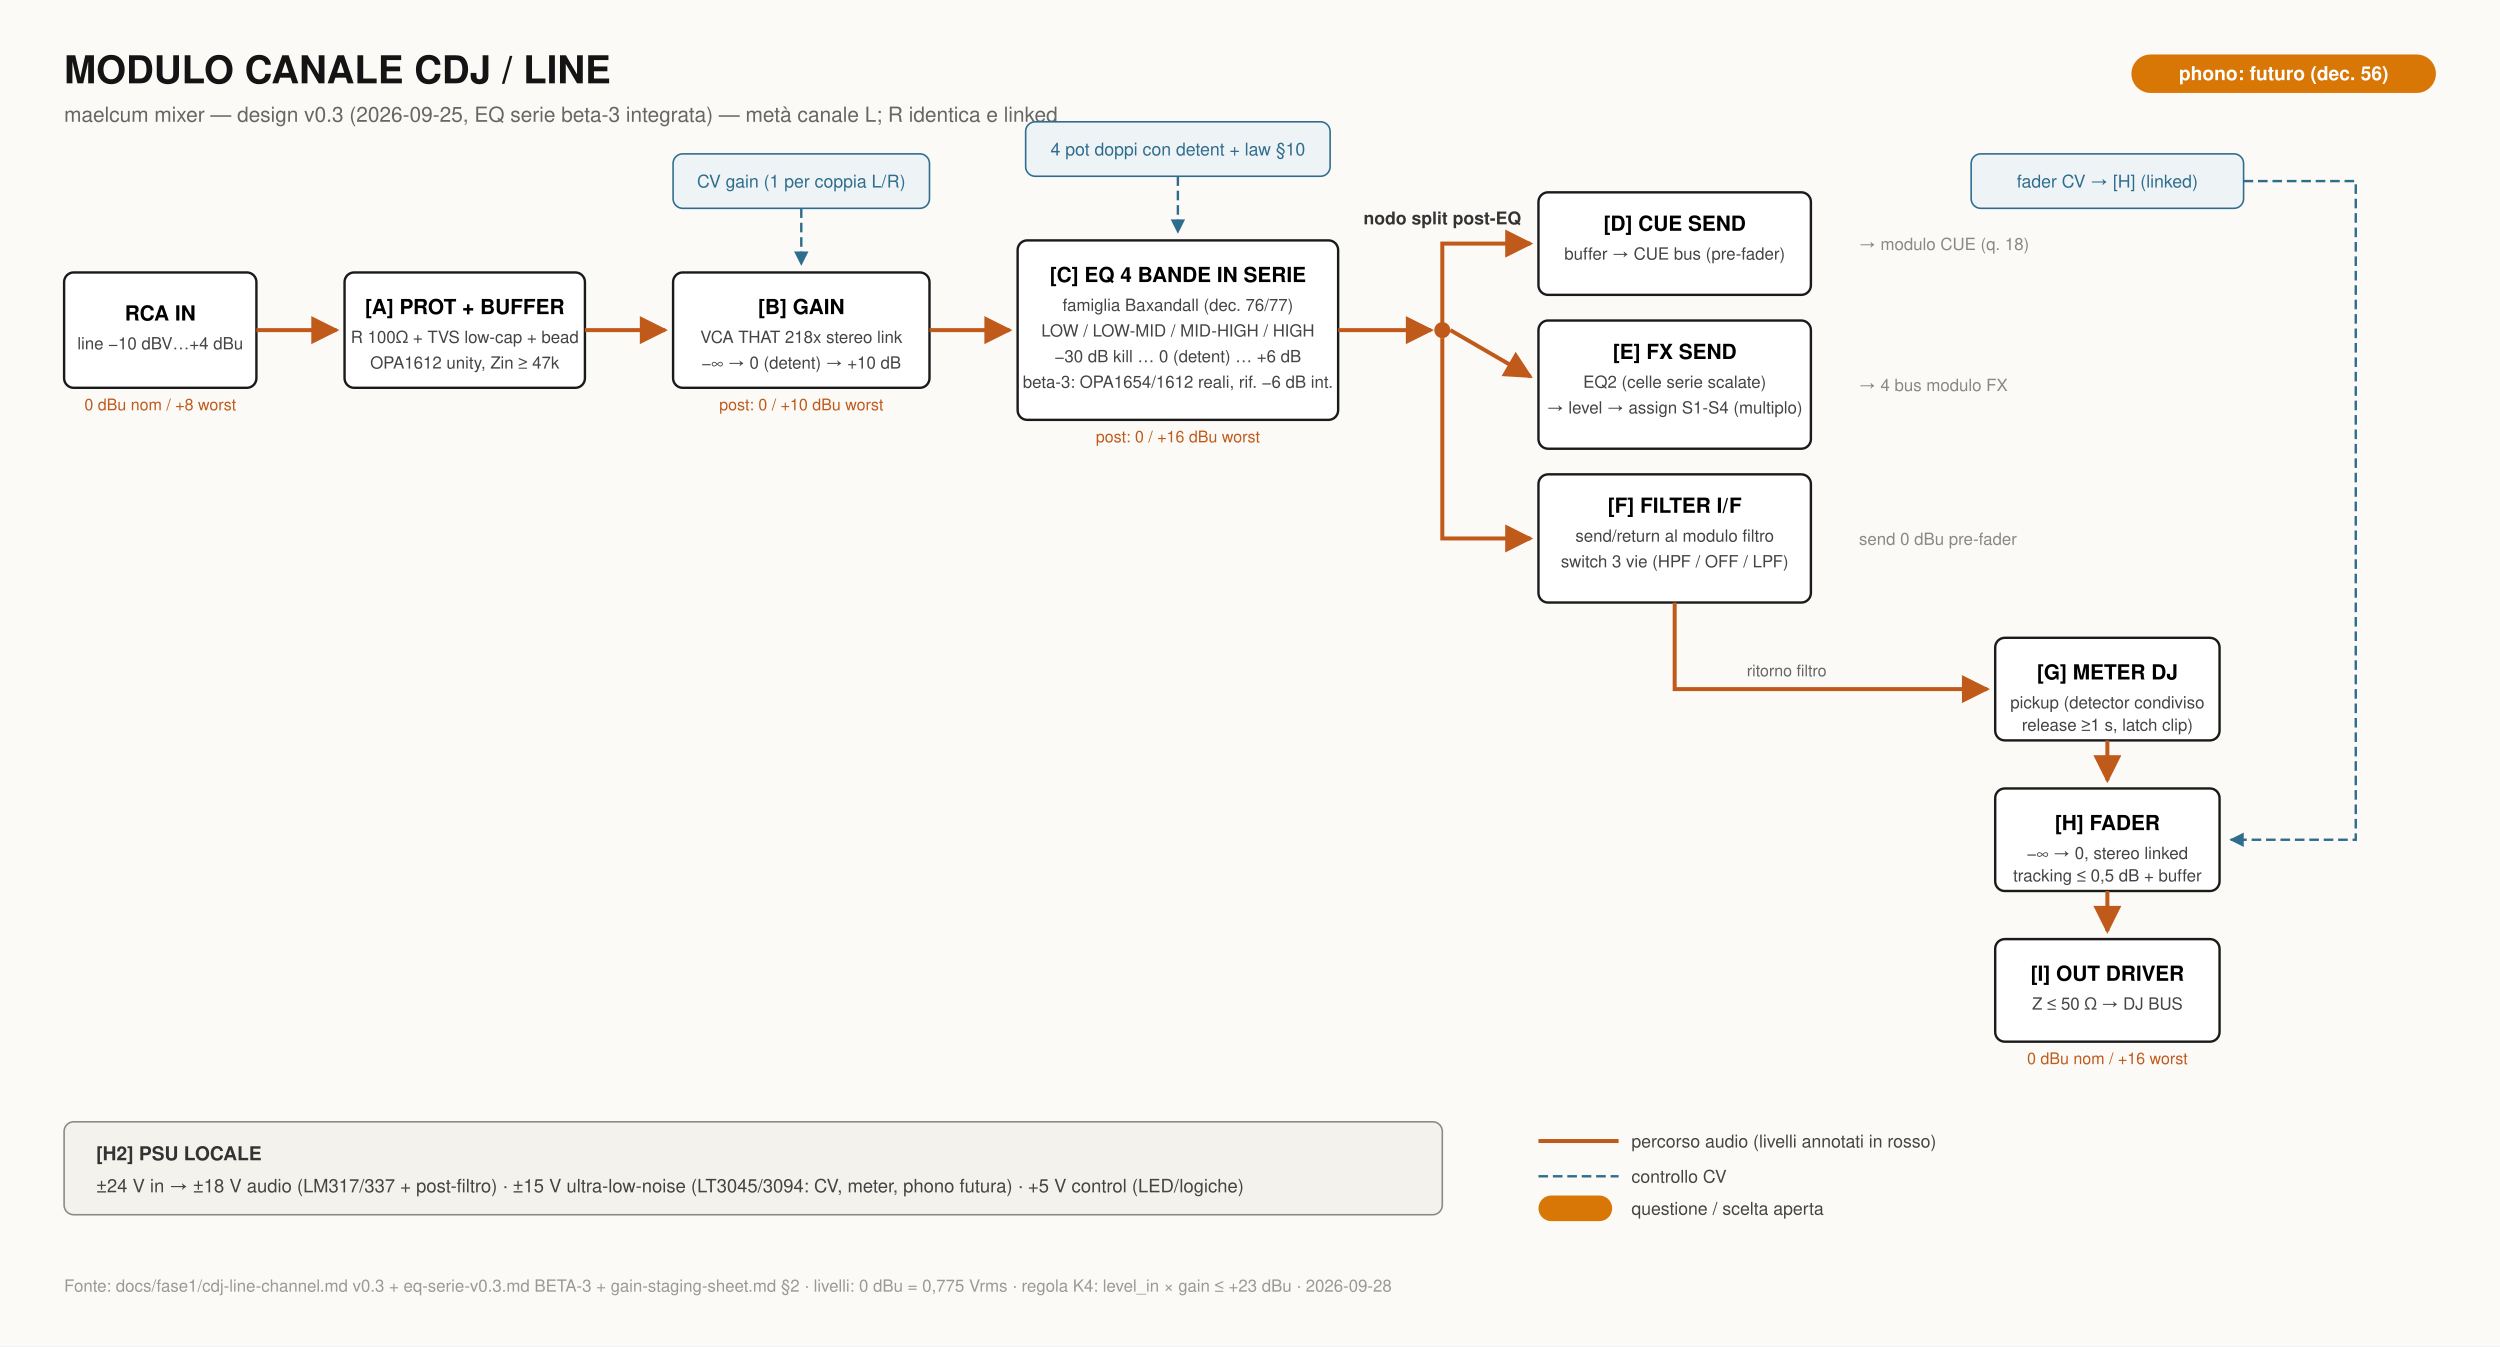
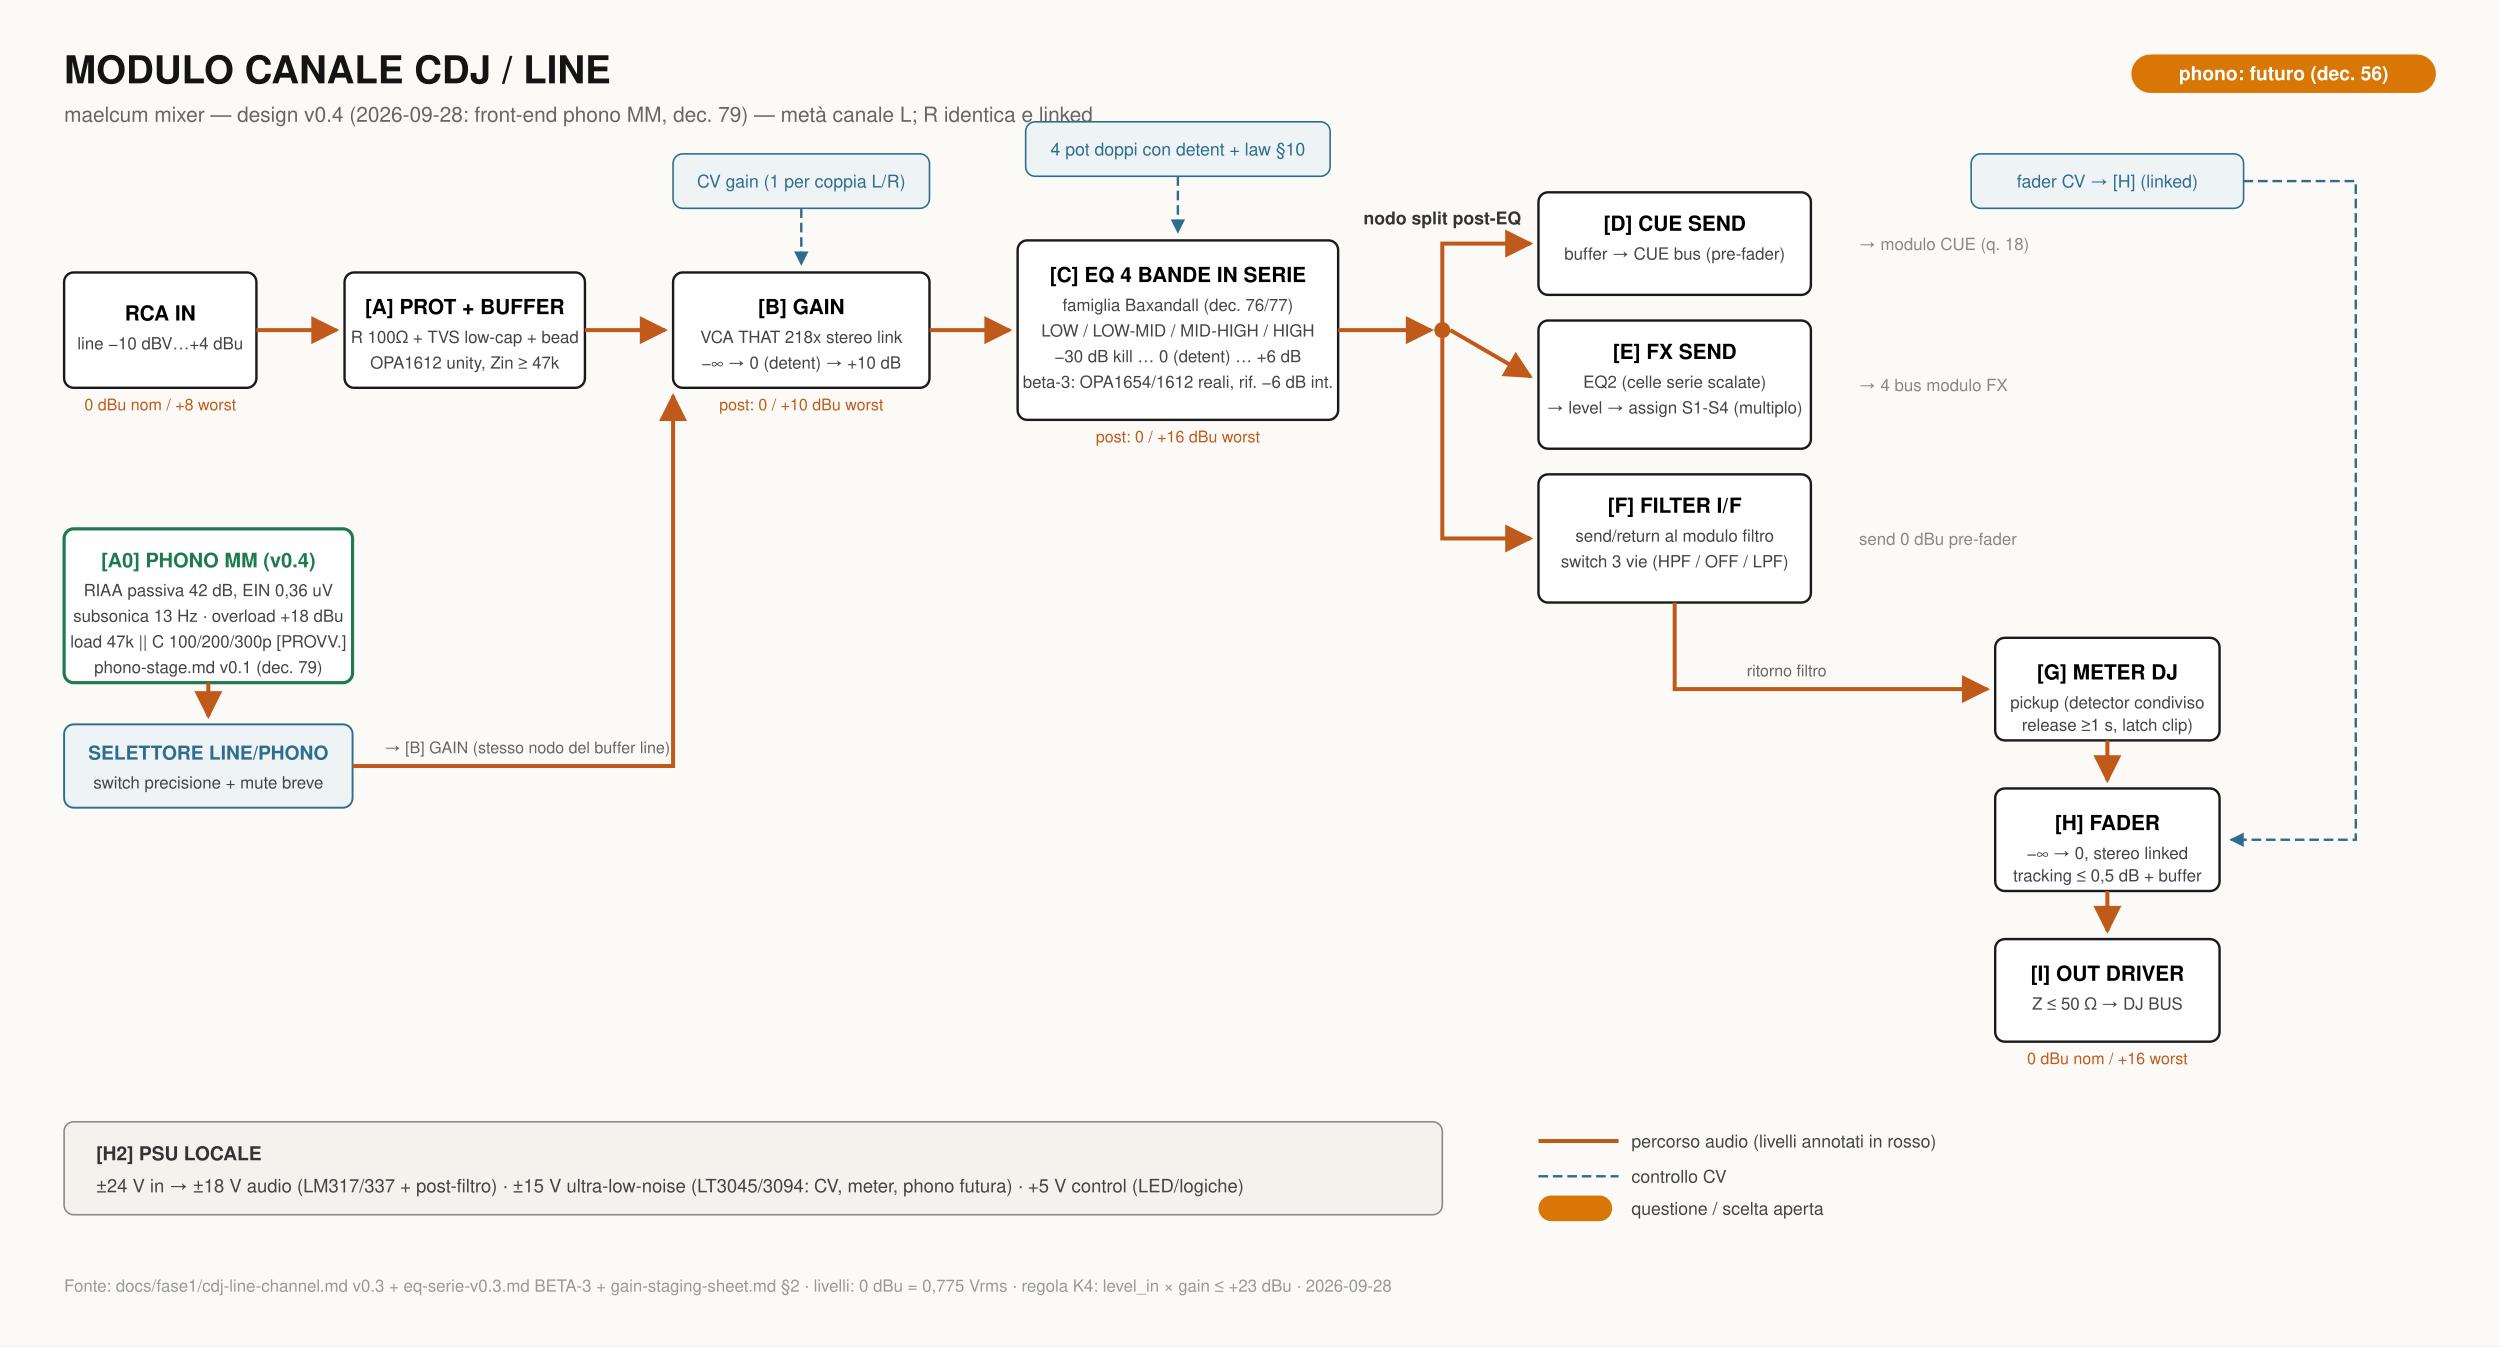
<svg xmlns="http://www.w3.org/2000/svg" viewBox="0 0 1560 840" font-family="Helvetica Neue, Helvetica, Arial, sans-serif">
  <defs>
    <marker id="ar" viewBox="0 0 10 10" refX="9" refY="5" markerWidth="7" markerHeight="7" orient="auto-start-reverse">
      <path d="M0,0 L10,5 L0,10 z" fill="#C05A1B" />
    </marker>
    <marker id="arw" viewBox="0 0 10 10" refX="9" refY="5" markerWidth="6" markerHeight="6" orient="auto-start-reverse">
      <path d="M0,0 L10,5 L0,10 z" fill="#2F6D8E" />
    </marker>
  </defs>
  <rect width="1560" height="840" fill="#FBFAF7" />
  <text x="40" y="52" font-size="24" font-weight="700" fill="#141414">MODULO CANALE CDJ / LINE</text>
-   <text x="40" y="76" font-size="13" fill="#666">maelcum mixer — design v0.3 (2026-09-25, EQ serie beta-3 integrata) — metà canale L; R identica e linked</text>
+   <text x="40" y="76" font-size="13" fill="#666">maelcum mixer — design v0.4 (2026-09-28: front-end phono MM, dec. 79) — metà canale L; R identica e linked</text>
  <rect x="1330" y="34" width="190" height="24" rx="12" fill="#D97706" />
  <text x="1425" y="50" font-size="12" font-weight="600" fill="#fff" text-anchor="middle">phono: futuro (dec. 56)</text>
+   <rect x="40" y="330" width="180" height="96" rx="6" fill="#fff" stroke="#1F7A4D" stroke-width="2" />
+   <text x="130" y="354" font-size="12.5" font-weight="700" fill="#1F7A4D" text-anchor="middle">[A0] PHONO MM (v0.4)</text>
+   <text x="130" y="372" font-size="10.5" fill="#444" text-anchor="middle">RIAA passiva 42 dB, EIN 0,36 uV</text>
+   <text x="130" y="388" font-size="10.5" fill="#444" text-anchor="middle">subsonica 13 Hz · overload +18 dBu</text>
+   <text x="130" y="404" font-size="10.5" fill="#444" text-anchor="middle">load 47k || C 100/200/300p [PROVV.]</text>
+   <text x="130" y="420" font-size="10.5" fill="#444" text-anchor="middle">phono-stage.md v0.1 (dec. 79)</text>
+   <rect x="40" y="452" width="180" height="52" rx="6" fill="#EEF3F6" stroke="#2F6D8E" stroke-width="1.2" />
+   <text x="130" y="474" font-size="12" font-weight="700" fill="#2F6D8E" text-anchor="middle">SELETTORE LINE/PHONO</text>
+   <text x="130" y="492" font-size="10.5" fill="#444" text-anchor="middle">switch precisione + mute breve</text>
+   <path d="M 130 426 L 130 447" stroke="#C05A1B" stroke-width="2.5" fill="none" marker-end="url(#ar)" />
+   <path d="M 220 478 L 420 478 L 420 247" stroke="#C05A1B" stroke-width="2.5" fill="none" marker-end="url(#ar)" />
+   <text x="240" y="470" font-size="10" fill="#666">→ [B] GAIN (stesso nodo del buffer line)</text>
  <g>
    <rect x="40" y="170" width="120" height="72" rx="6" fill="#fff" stroke="#1A1A1A" stroke-width="1.5" />
    <text x="100" y="200" font-size="13" font-weight="700" text-anchor="middle">RCA IN</text>
    <text x="100" y="218" font-size="10.5" fill="#444" text-anchor="middle">line −10 dBV…+4 dBu</text>
    <text x="100" y="256" font-size="10" fill="#C05A1B" text-anchor="middle">0 dBu nom / +8 worst</text>
    <rect x="215" y="170" width="150" height="72" rx="6" fill="#fff" stroke="#1A1A1A" stroke-width="1.5" />
    <text x="290" y="196" font-size="13" font-weight="700" text-anchor="middle">[A] PROT + BUFFER</text>
    <text x="290" y="214" font-size="10.5" fill="#444" text-anchor="middle">R 100Ω + TVS low-cap + bead</text>
    <text x="290" y="230" font-size="10.5" fill="#444" text-anchor="middle">OPA1612 unity, Zin ≥ 47k</text>
    <rect x="420" y="170" width="160" height="72" rx="6" fill="#fff" stroke="#1A1A1A" stroke-width="1.5" />
    <text x="500" y="196" font-size="13" font-weight="700" text-anchor="middle">[B] GAIN</text>
    <text x="500" y="214" font-size="10.5" fill="#444" text-anchor="middle">VCA THAT 218x stereo link</text>
    <text x="500" y="230" font-size="10.5" fill="#444" text-anchor="middle">−∞ → 0 (detent) → +10 dB</text>
    <text x="500" y="256" font-size="10" fill="#C05A1B" text-anchor="middle">post: 0 / +10 dBu worst</text>
    <rect x="635" y="150" width="200" height="112" rx="6" fill="#fff" stroke="#1A1A1A" stroke-width="1.5" />
    <text x="735" y="176" font-size="13" font-weight="700" text-anchor="middle">[C] EQ 4 BANDE IN SERIE</text>
    <text x="735" y="194" font-size="10.5" fill="#444" text-anchor="middle">famiglia Baxandall (dec. 76/77)</text>
    <text x="735" y="210" font-size="10.5" fill="#444" text-anchor="middle">LOW / LOW-MID / MID-HIGH / HIGH</text>
    <text x="735" y="226" font-size="10.5" fill="#444" text-anchor="middle">−30 dB kill … 0 (detent) … +6 dB</text>
    <text x="735" y="242" font-size="10.5" fill="#444" text-anchor="middle">beta-3: OPA1654/1612 reali, rif. −6 dB int.</text>
    <text x="735" y="276" font-size="10" fill="#C05A1B" text-anchor="middle">post: 0 / +16 dBu worst</text>
    <circle cx="900" cy="206" r="5" fill="#C05A1B" />
    <text x="900" y="140" font-size="11" font-weight="600" fill="#333" text-anchor="middle">nodo split post-EQ</text>
    <rect x="960" y="120" width="170" height="64" rx="6" fill="#fff" stroke="#1A1A1A" stroke-width="1.5" />
    <text x="1045" y="144" font-size="13" font-weight="700" text-anchor="middle">[D] CUE SEND</text>
    <text x="1045" y="162" font-size="10.5" fill="#444" text-anchor="middle">buffer → CUE bus (pre-fader)</text>
    <text x="1160" y="156" font-size="10.5" fill="#888">→ modulo CUE (q. 18)</text>
    <rect x="960" y="200" width="170" height="80" rx="6" fill="#fff" stroke="#1A1A1A" stroke-width="1.5" />
    <text x="1045" y="224" font-size="13" font-weight="700" text-anchor="middle">[E] FX SEND</text>
    <text x="1045" y="242" font-size="10.5" fill="#444" text-anchor="middle">EQ2 (celle serie scalate)</text>
    <text x="1045" y="258" font-size="10.5" fill="#444" text-anchor="middle">→ level → assign S1-S4 (multiplo)</text>
    <text x="1160" y="244" font-size="10.5" fill="#888">→ 4 bus modulo FX</text>
    <rect x="960" y="296" width="170" height="80" rx="6" fill="#fff" stroke="#1A1A1A" stroke-width="1.5" />
    <text x="1045" y="320" font-size="13" font-weight="700" text-anchor="middle">[F] FILTER I/F</text>
    <text x="1045" y="338" font-size="10.5" fill="#444" text-anchor="middle">send/return al modulo filtro</text>
    <text x="1045" y="354" font-size="10.5" fill="#444" text-anchor="middle">switch 3 vie (HPF / OFF / LPF)</text>
    <text x="1160" y="340" font-size="10.5" fill="#888">send 0 dBu pre-fader</text>
    <path d="M 1045 376 L 1045 430 L 1240 430" fill="none" stroke="#C05A1B" stroke-width="2.5" marker-end="url(#ar)" />
    <text x="1090" y="422" font-size="10" fill="#666">ritorno filtro</text>
    <rect x="1245" y="398" width="140" height="64" rx="6" fill="#fff" stroke="#1A1A1A" stroke-width="1.5" />
    <text x="1315" y="424" font-size="13" font-weight="700" text-anchor="middle">[G] METER DJ</text>
    <text x="1315" y="442" font-size="10.5" fill="#444" text-anchor="middle">pickup (detector condiviso</text>
    <text x="1315" y="456" font-size="10.5" fill="#444" text-anchor="middle">release ≥1 s, latch clip)</text>
    <rect x="1245" y="492" width="140" height="64" rx="6" fill="#fff" stroke="#1A1A1A" stroke-width="1.5" />
    <text x="1315" y="518" font-size="13" font-weight="700" text-anchor="middle">[H] FADER</text>
    <text x="1315" y="536" font-size="10.5" fill="#444" text-anchor="middle">−∞ → 0, stereo linked</text>
    <text x="1315" y="550" font-size="10.5" fill="#444" text-anchor="middle">tracking ≤ 0,5 dB + buffer</text>
    <rect x="1245" y="586" width="140" height="64" rx="6" fill="#fff" stroke="#1A1A1A" stroke-width="1.5" />
    <text x="1315" y="612" font-size="13" font-weight="700" text-anchor="middle">[I] OUT DRIVER</text>
    <text x="1315" y="630" font-size="10.5" fill="#444" text-anchor="middle">Z ≤ 50 Ω → DJ BUS</text>
    <text x="1315" y="664" font-size="10" fill="#C05A1B" text-anchor="middle">0 dBu nom / +16 worst</text>
  </g>
  <g stroke="#C05A1B" stroke-width="2.5" fill="none">
    <path d="M 160 206 L 210 206" marker-end="url(#ar)" />
    <path d="M 365 206 L 415 206" marker-end="url(#ar)" />
    <path d="M 580 206 L 630 206" marker-end="url(#ar)" />
    <path d="M 835 206 L 893 206" marker-end="url(#ar)" />
    <path d="M 900 211 L 900 152 L 955 152" marker-end="url(#ar)" />
    <path d="M 905 206 L 955 235" marker-end="url(#ar)" />
    <path d="M 900 211 L 900 336 L 955 336" marker-end="url(#ar)" />
    <path d="M 1315 462 L 1315 487" marker-end="url(#ar)" />
    <path d="M 1315 556 L 1315 581" marker-end="url(#ar)" />
  </g>
  <g stroke="#2F6D8E" stroke-width="1.5" stroke-dasharray="6 3" fill="none">
    <path d="M 500 130 L 500 165" marker-end="url(#arw)" />
    <path d="M 735 110 L 735 145" marker-end="url(#arw)" />
    <path d="M 1315 130 L 1315 490 " marker-end="url(#arw)" stroke-dasharray="6 3" opacity="0.0" />
  </g>
  <rect x="420" y="96" width="160" height="34" rx="6" fill="#EEF3F6" stroke="#2F6D8E" stroke-width="1" />
  <text x="500" y="117" font-size="11" fill="#2F6D8E" text-anchor="middle">CV gain (1 per coppia L/R)</text>
  <rect x="640" y="76" width="190" height="34" rx="6" fill="#EEF3F6" stroke="#2F6D8E" stroke-width="1" />
  <text x="735" y="97" font-size="11" fill="#2F6D8E" text-anchor="middle">4 pot doppi con detent + law §10</text>
  <rect x="1230" y="96" width="170" height="34" rx="6" fill="#EEF3F6" stroke="#2F6D8E" stroke-width="1" />
  <text x="1315" y="117" font-size="11" fill="#2F6D8E" text-anchor="middle">fader CV → [H] (linked)</text>
  <path d="M 1400 113 L 1470 113 L 1470 524 L 1392 524" stroke="#2F6D8E" stroke-width="1.5" stroke-dasharray="6 3" fill="none" marker-end="url(#arw)" />
  <rect x="40" y="700" width="860" height="58" rx="6" fill="#F4F2EC" stroke="#8A8A8A" stroke-width="1" />
  <text x="60" y="724" font-size="12" font-weight="700" fill="#333">[H2] PSU LOCALE</text>
  <text x="60" y="744" font-size="11.5" fill="#444">±24 V in → ±18 V audio (LM317/337 + post-filtro) · ±15 V ultra-low-noise (LT3045/3094: CV, meter, phono futura) · +5 V control (LED/logiche)</text>
  <g font-size="11" fill="#444">
    <line x1="960" y1="712" x2="1010" y2="712" stroke="#C05A1B" stroke-width="2.5" />
    <text x="1018" y="716">percorso audio (livelli annotati in rosso)</text>
    <line x1="960" y1="734" x2="1010" y2="734" stroke="#2F6D8E" stroke-width="1.5" stroke-dasharray="6 3" />
    <text x="1018" y="738">controllo CV</text>
    <rect x="960" y="746" width="46" height="16" rx="8" fill="#D97706" />
    <text x="1018" y="758">questione / scelta aperta</text>
  </g>
  <text x="40" y="806" font-size="10.5" fill="#999">Fonte: docs/fase1/cdj-line-channel.md v0.3 + eq-serie-v0.3.md BETA-3 + gain-staging-sheet.md §2 · livelli: 0 dBu = 0,775 Vrms · regola K4: level_in × gain ≤ +23 dBu · 2026-09-28</text>
</svg>
